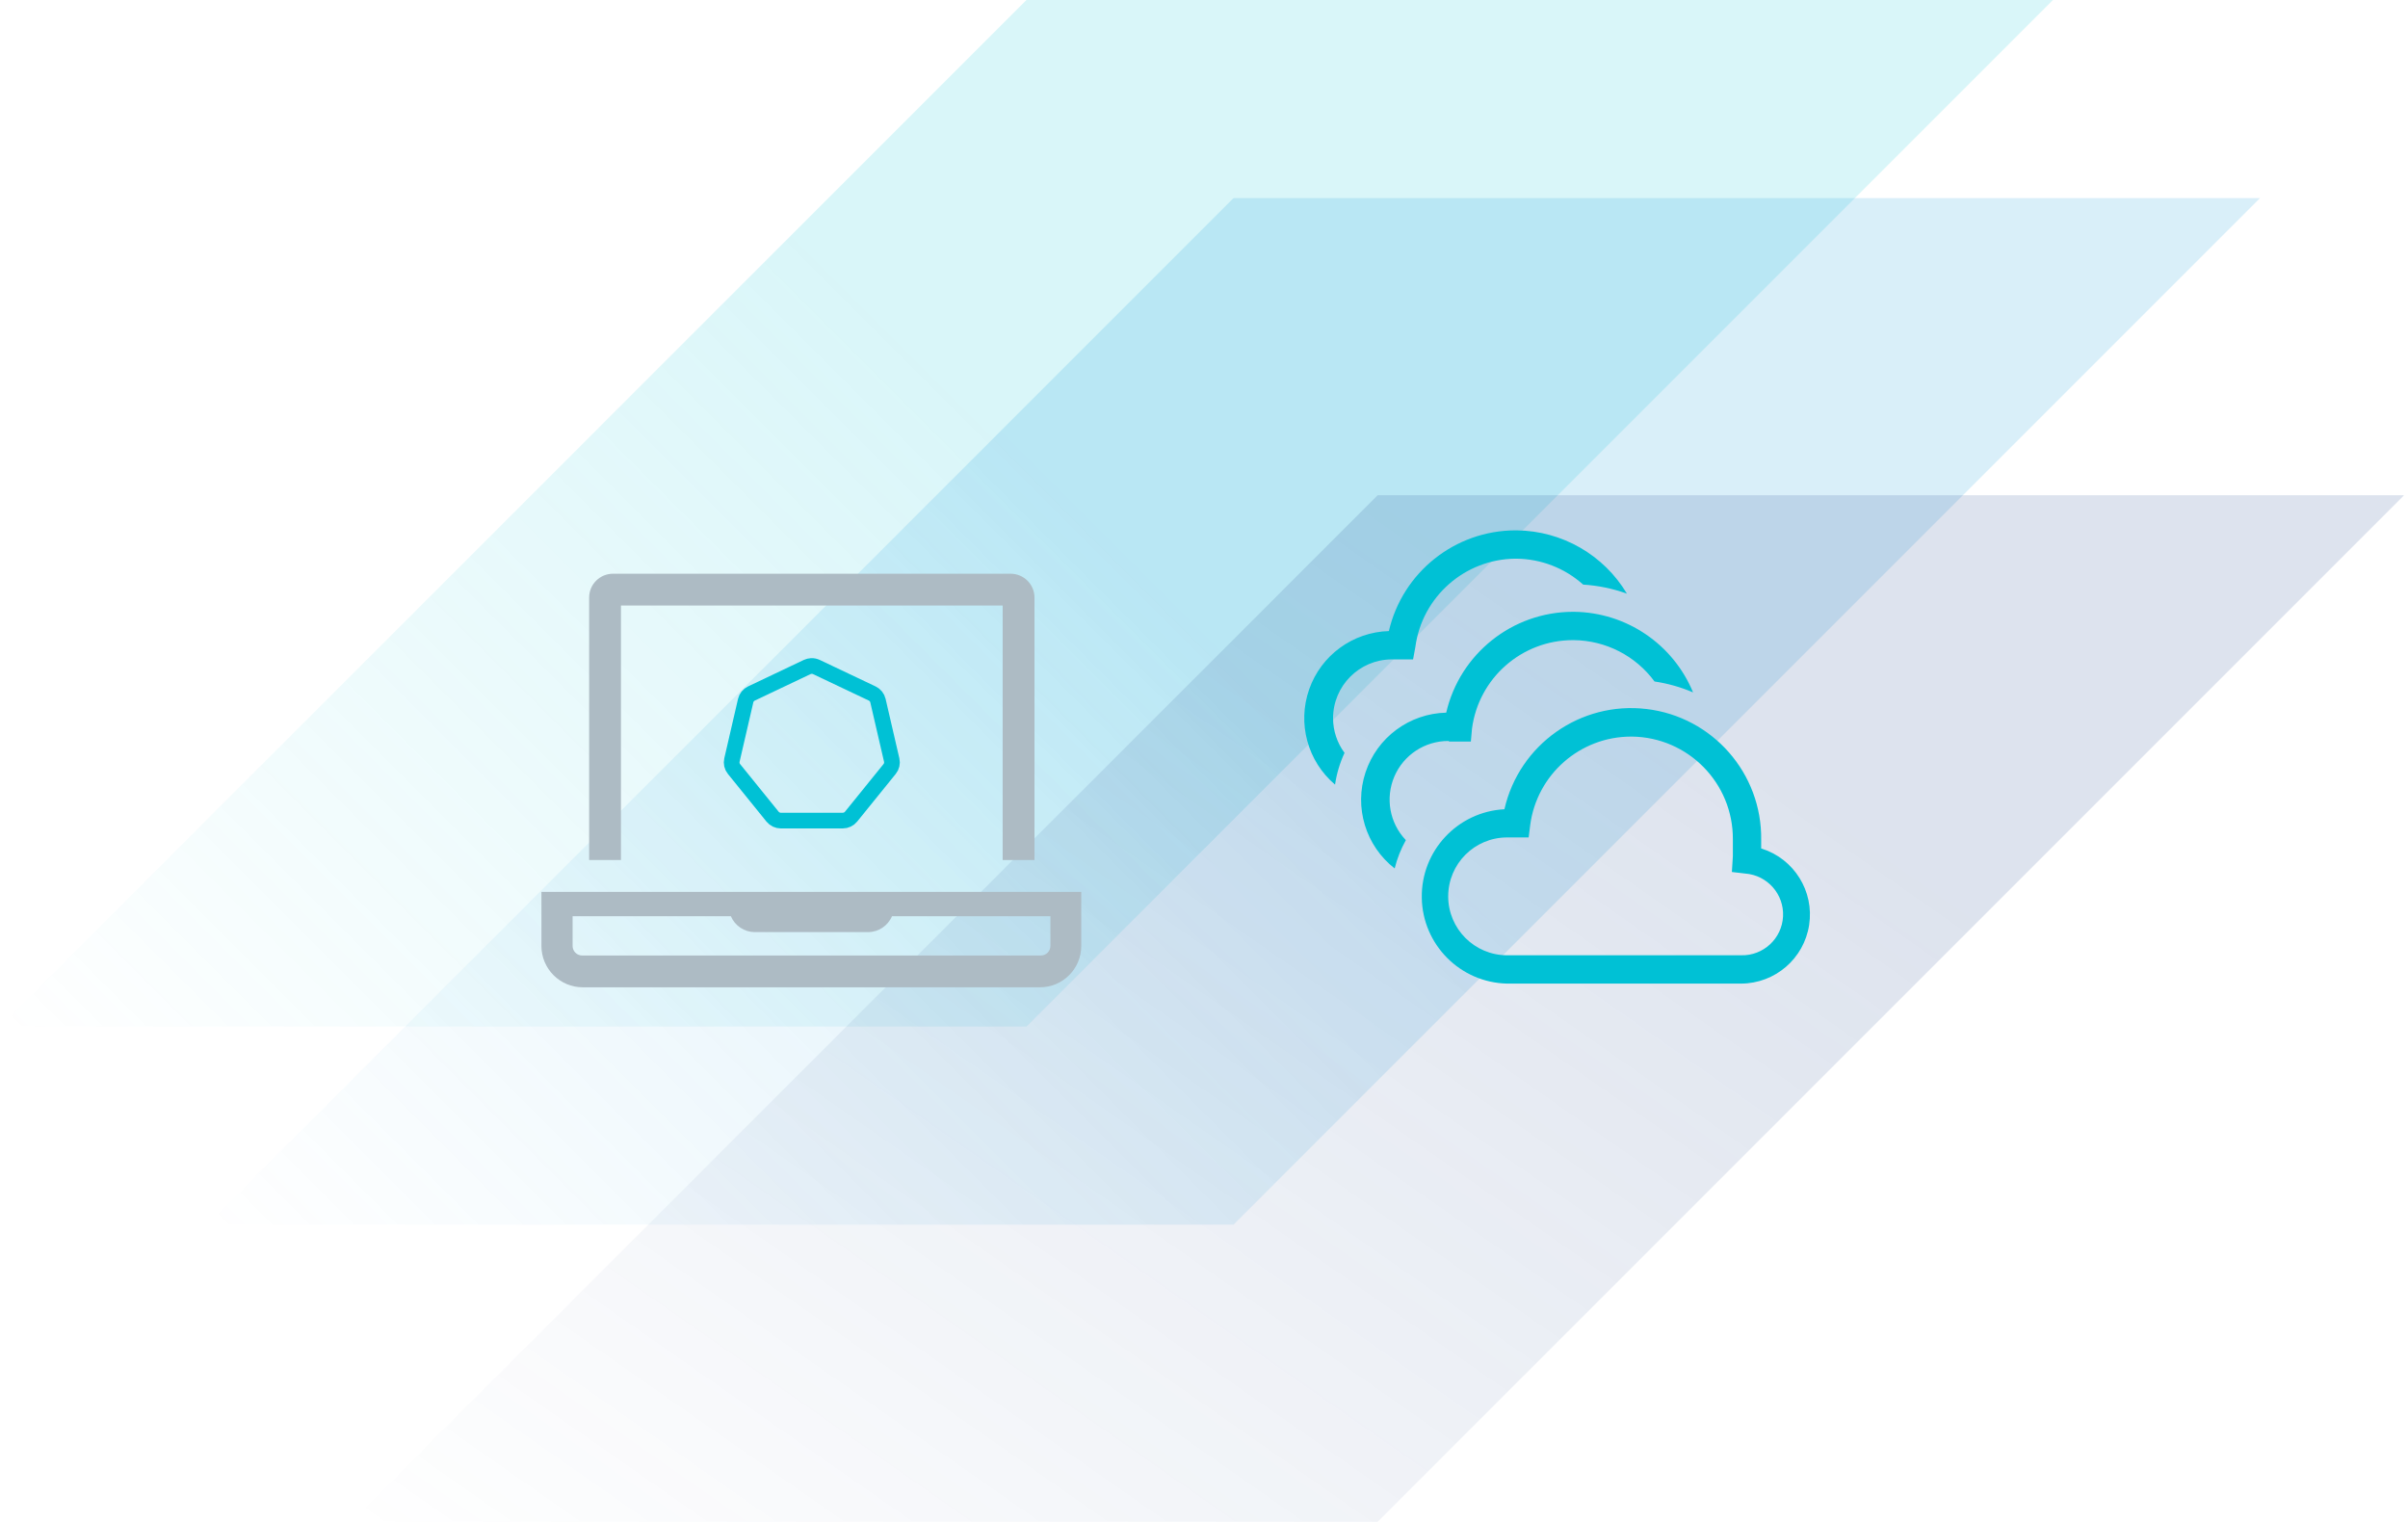
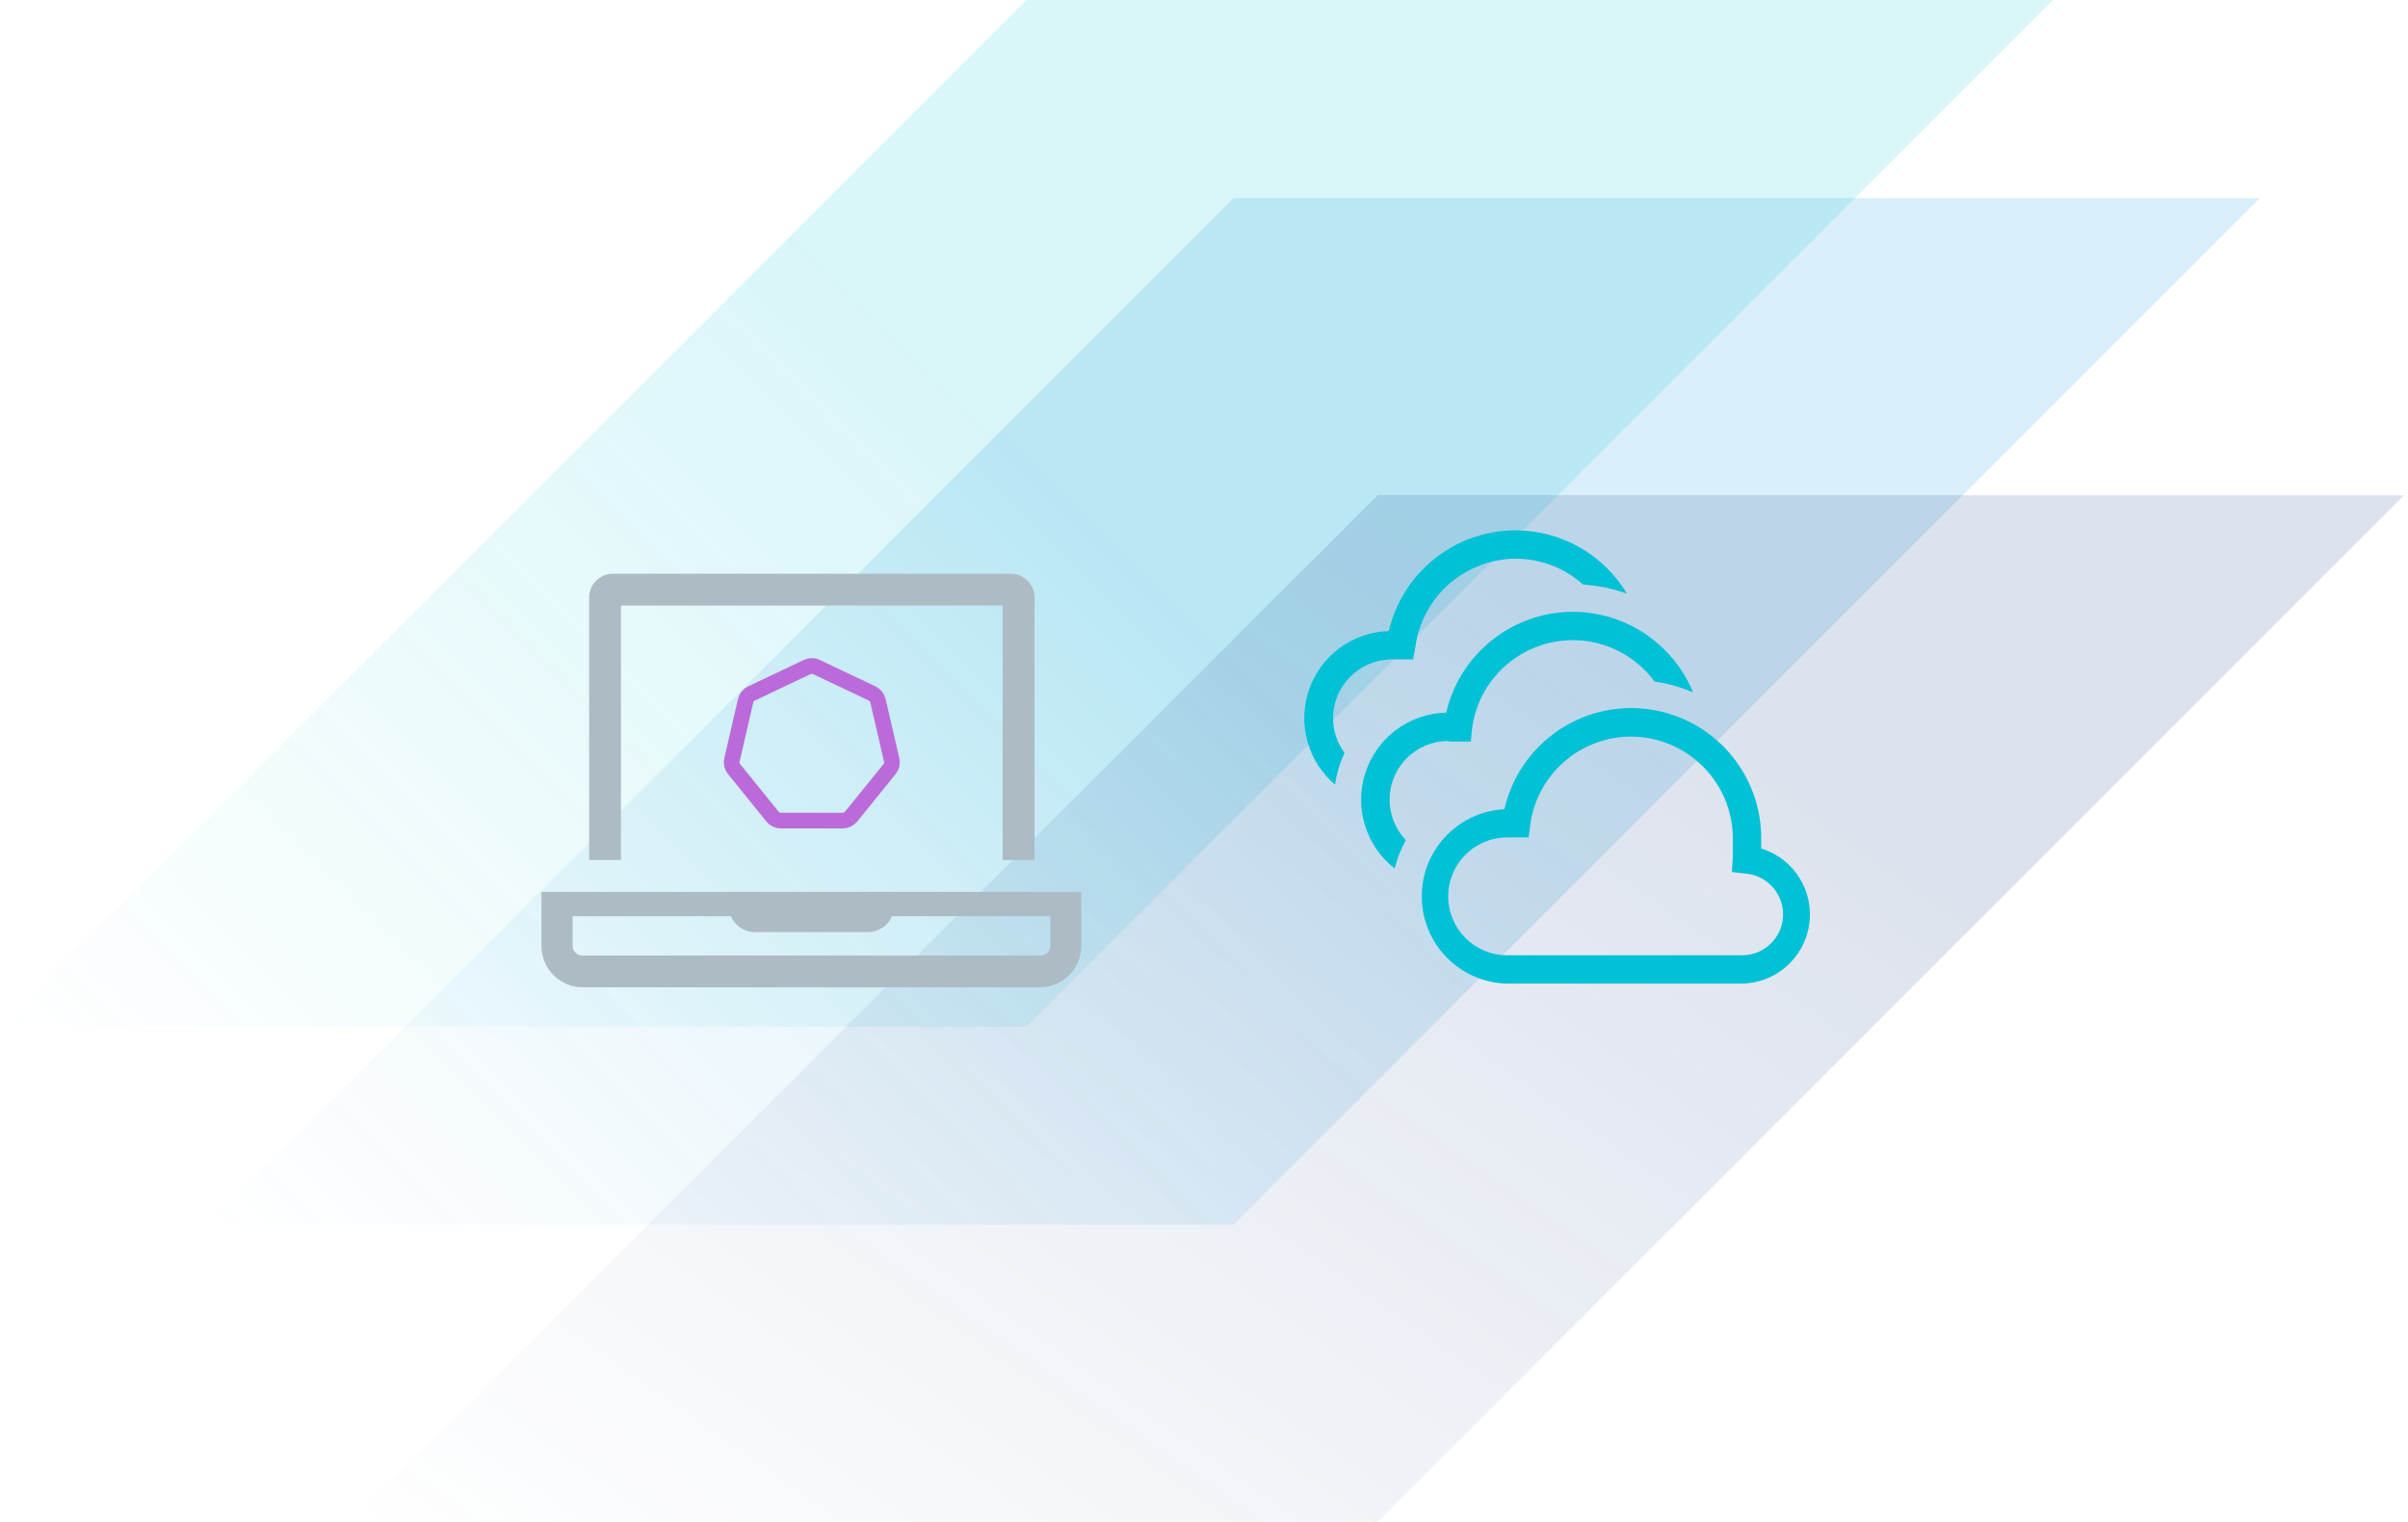
<svg xmlns="http://www.w3.org/2000/svg" width="307" height="194" fill="none">
  <path opacity=".15" fill-rule="evenodd" clip-rule="evenodd" d="M0 130.864h130.864L261.728 0H130.864L0 130.864Z" fill="url(#a)" />
  <path opacity=".15" fill-rule="evenodd" clip-rule="evenodd" d="M26.402 156.118h130.864L288.13 25.254H157.266L26.402 156.118Z" fill="url(#b)" />
  <path opacity=".15" fill-rule="evenodd" clip-rule="evenodd" d="M44.77 194h130.863L306.497 63.136H175.633L44.769 194Z" fill="url(#c)" />
  <path fill-rule="evenodd" clip-rule="evenodd" d="M127.833 77.195H79.167v32.444H75.11V76.181a3.042 3.042 0 0 1 3.042-3.042h50.694a3.042 3.042 0 0 1 3.042 3.042v33.458h-4.056V77.195Zm-58.805 36.499v6.895a5.272 5.272 0 0 0 5.272 5.272h58.278a5.272 5.272 0 0 0 5.273-5.272v-6.895H69.028Zm64.889 6.895c0 .672-.545 1.217-1.217 1.217H74.219a1.217 1.217 0 0 1-1.217-1.217v-3.792H93.18a3.325 3.325 0 0 0 3.041 2.028h14.458a3.325 3.325 0 0 0 3.042-2.028h20.197v3.792Z" fill="#ADBBC4" />
-   <path clip-rule="evenodd" d="M103.429 84.902a1.373 1.373 0 0 0-.521.13l-7.106 3.375a1.343 1.343 0 0 0-.735.909l-1.753 7.58a1.323 1.323 0 0 0 .262 1.133l4.918 6.077c.258.319.649.504 1.063.504l7.887-.002c.413.001.804-.185 1.062-.503l4.917-6.078c.258-.319.355-.736.263-1.134l-1.756-7.58a1.344 1.344 0 0 0-.735-.908l-7.107-3.372a1.376 1.376 0 0 0-.659-.131Z" stroke="#00C1D5" stroke-width="2" />
+   <path clip-rule="evenodd" d="M103.429 84.902a1.373 1.373 0 0 0-.521.13l-7.106 3.375a1.343 1.343 0 0 0-.735.909l-1.753 7.58a1.323 1.323 0 0 0 .262 1.133l4.918 6.077c.258.319.649.504 1.063.504l7.887-.002c.413.001.804-.185 1.062-.503l4.917-6.078c.258-.319.355-.736.263-1.134l-1.756-7.58a1.344 1.344 0 0 0-.735-.908l-7.107-3.372a1.376 1.376 0 0 0-.659-.131Z" stroke="#BB6BD9" stroke-width="2" />
  <path fill-rule="evenodd" clip-rule="evenodd" d="M180.155 84.06h-2.744a7.511 7.511 0 0 0-7.457 7.51 7.439 7.439 0 0 0 1.463 4.406 14.595 14.595 0 0 0-1.21 4.045 11.105 11.105 0 0 1 6.861-19.572A16.61 16.61 0 0 1 193.21 67.61h.162a16.574 16.574 0 0 1 14.047 8.07 20.04 20.04 0 0 0-5.579-1.155 12.91 12.91 0 0 0-8.504-3.304h-.126a12.983 12.983 0 0 0-12.766 11.267l-.289 1.57Zm4.623 10.472h2.744l.145-1.643a12.98 12.98 0 0 1 12.855-11.285h.127a12.945 12.945 0 0 1 10.291 5.272 19.94 19.94 0 0 1 4.911 1.39 16.61 16.61 0 0 0-15.166-10.273h-.163a16.612 16.612 0 0 0-16.142 12.856 11.105 11.105 0 0 0-6.572 19.861 14.622 14.622 0 0 1 1.427-3.611 7.475 7.475 0 0 1 5.416-12.64l.127.073Zm39.758 12.53v1.12h.072a8.81 8.81 0 0 1-2.636 17.207h-29.828c-5.98-.13-10.786-4.967-10.878-10.948-.093-5.981 4.562-10.964 10.535-11.279 1.883-8.267 9.702-13.78 18.122-12.778 8.42 1.004 14.725 8.2 14.613 16.678Zm-32.392 14.716h29.828a5.217 5.217 0 0 0 .524-10.418l-1.697-.199.126-2.004v-2.167c.04-7.155-5.701-13-12.856-13.09h-.126a12.983 12.983 0 0 0-12.856 11.285l-.198 1.571h-2.745a7.51 7.51 0 1 0 0 15.022Z" fill="#00C1D5" />
  <defs>
    <linearGradient id="a" x1="130.864" y1="0" x2="0" y2="130.864" gradientUnits="userSpaceOnUse">
      <stop offset=".224" stop-color="#00C1D5" />
      <stop offset="1" stop-color="#00C1D5" stop-opacity="0" />
    </linearGradient>
    <linearGradient id="b" x1="157.266" y1="25.254" x2="26.402" y2="156.118" gradientUnits="userSpaceOnUse">
      <stop offset=".224" stop-color="#0091DA" />
      <stop offset="1" stop-color="#0091DA" stop-opacity="0" />
    </linearGradient>
    <linearGradient id="c" x1="44.77" y1="194" x2="149.227" y2="44.665" gradientUnits="userSpaceOnUse">
      <stop stop-color="#1A428A" stop-opacity="0" />
      <stop offset=".999" stop-color="#1A428A" />
    </linearGradient>
  </defs>
</svg>
